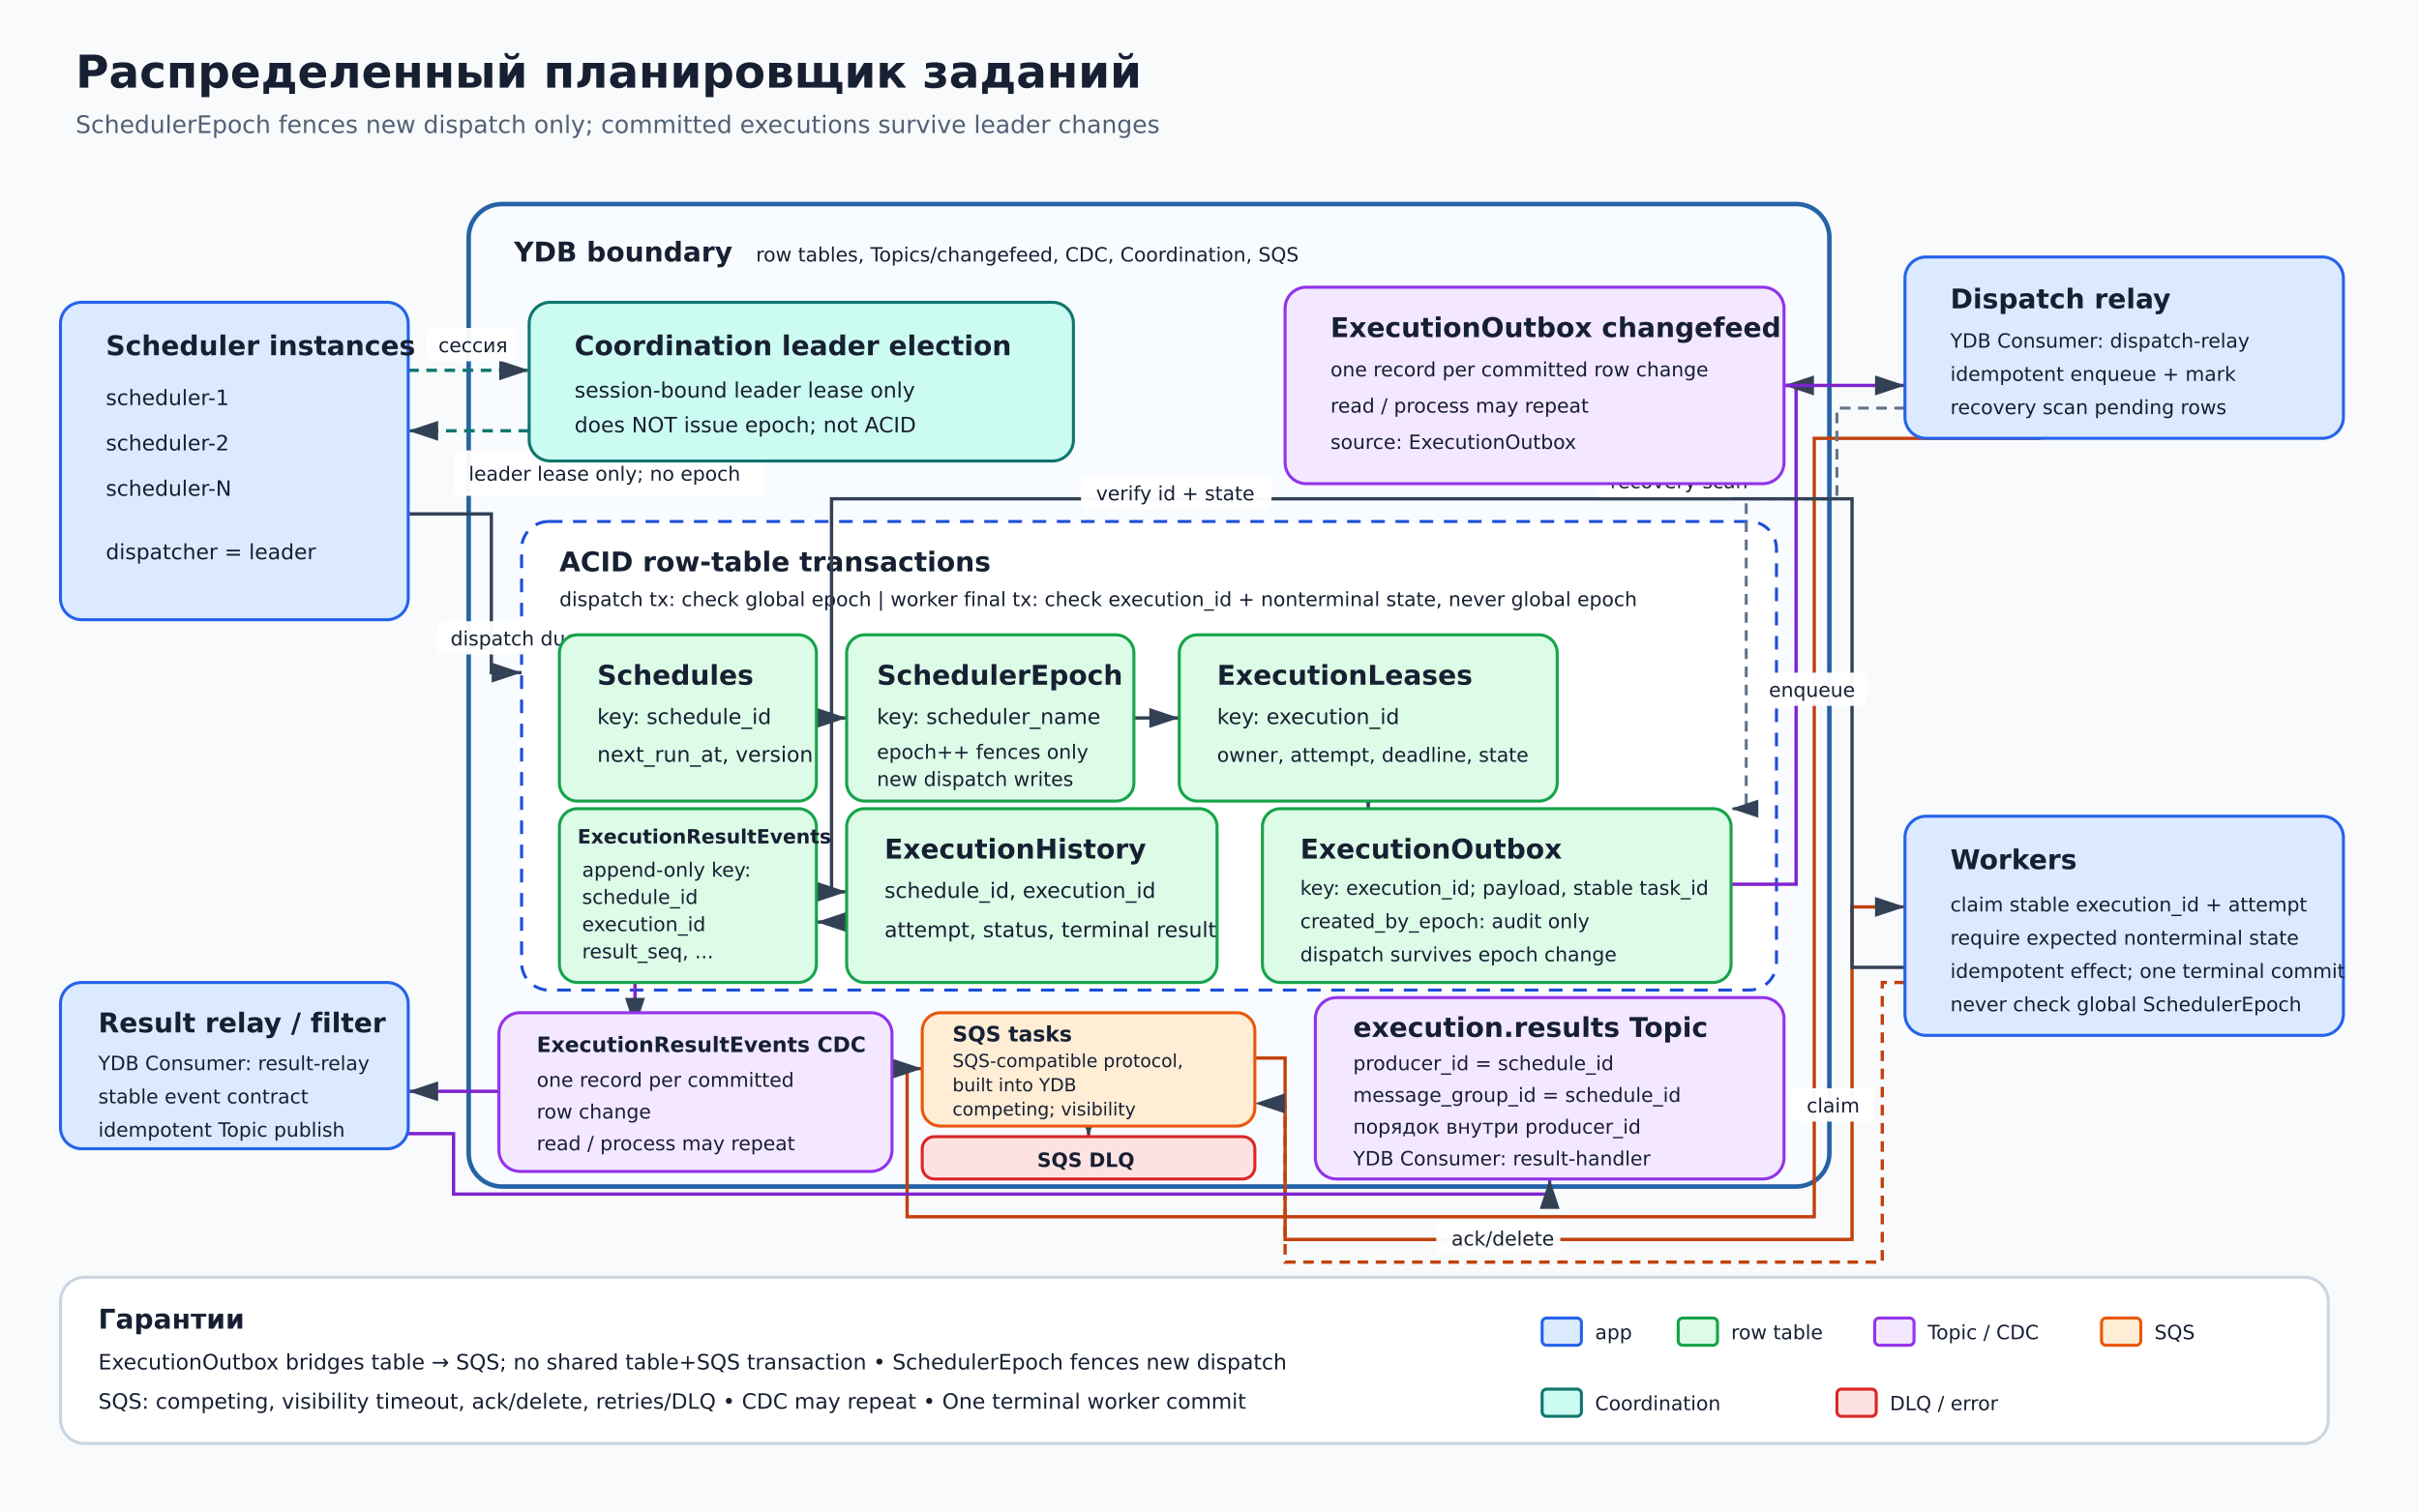
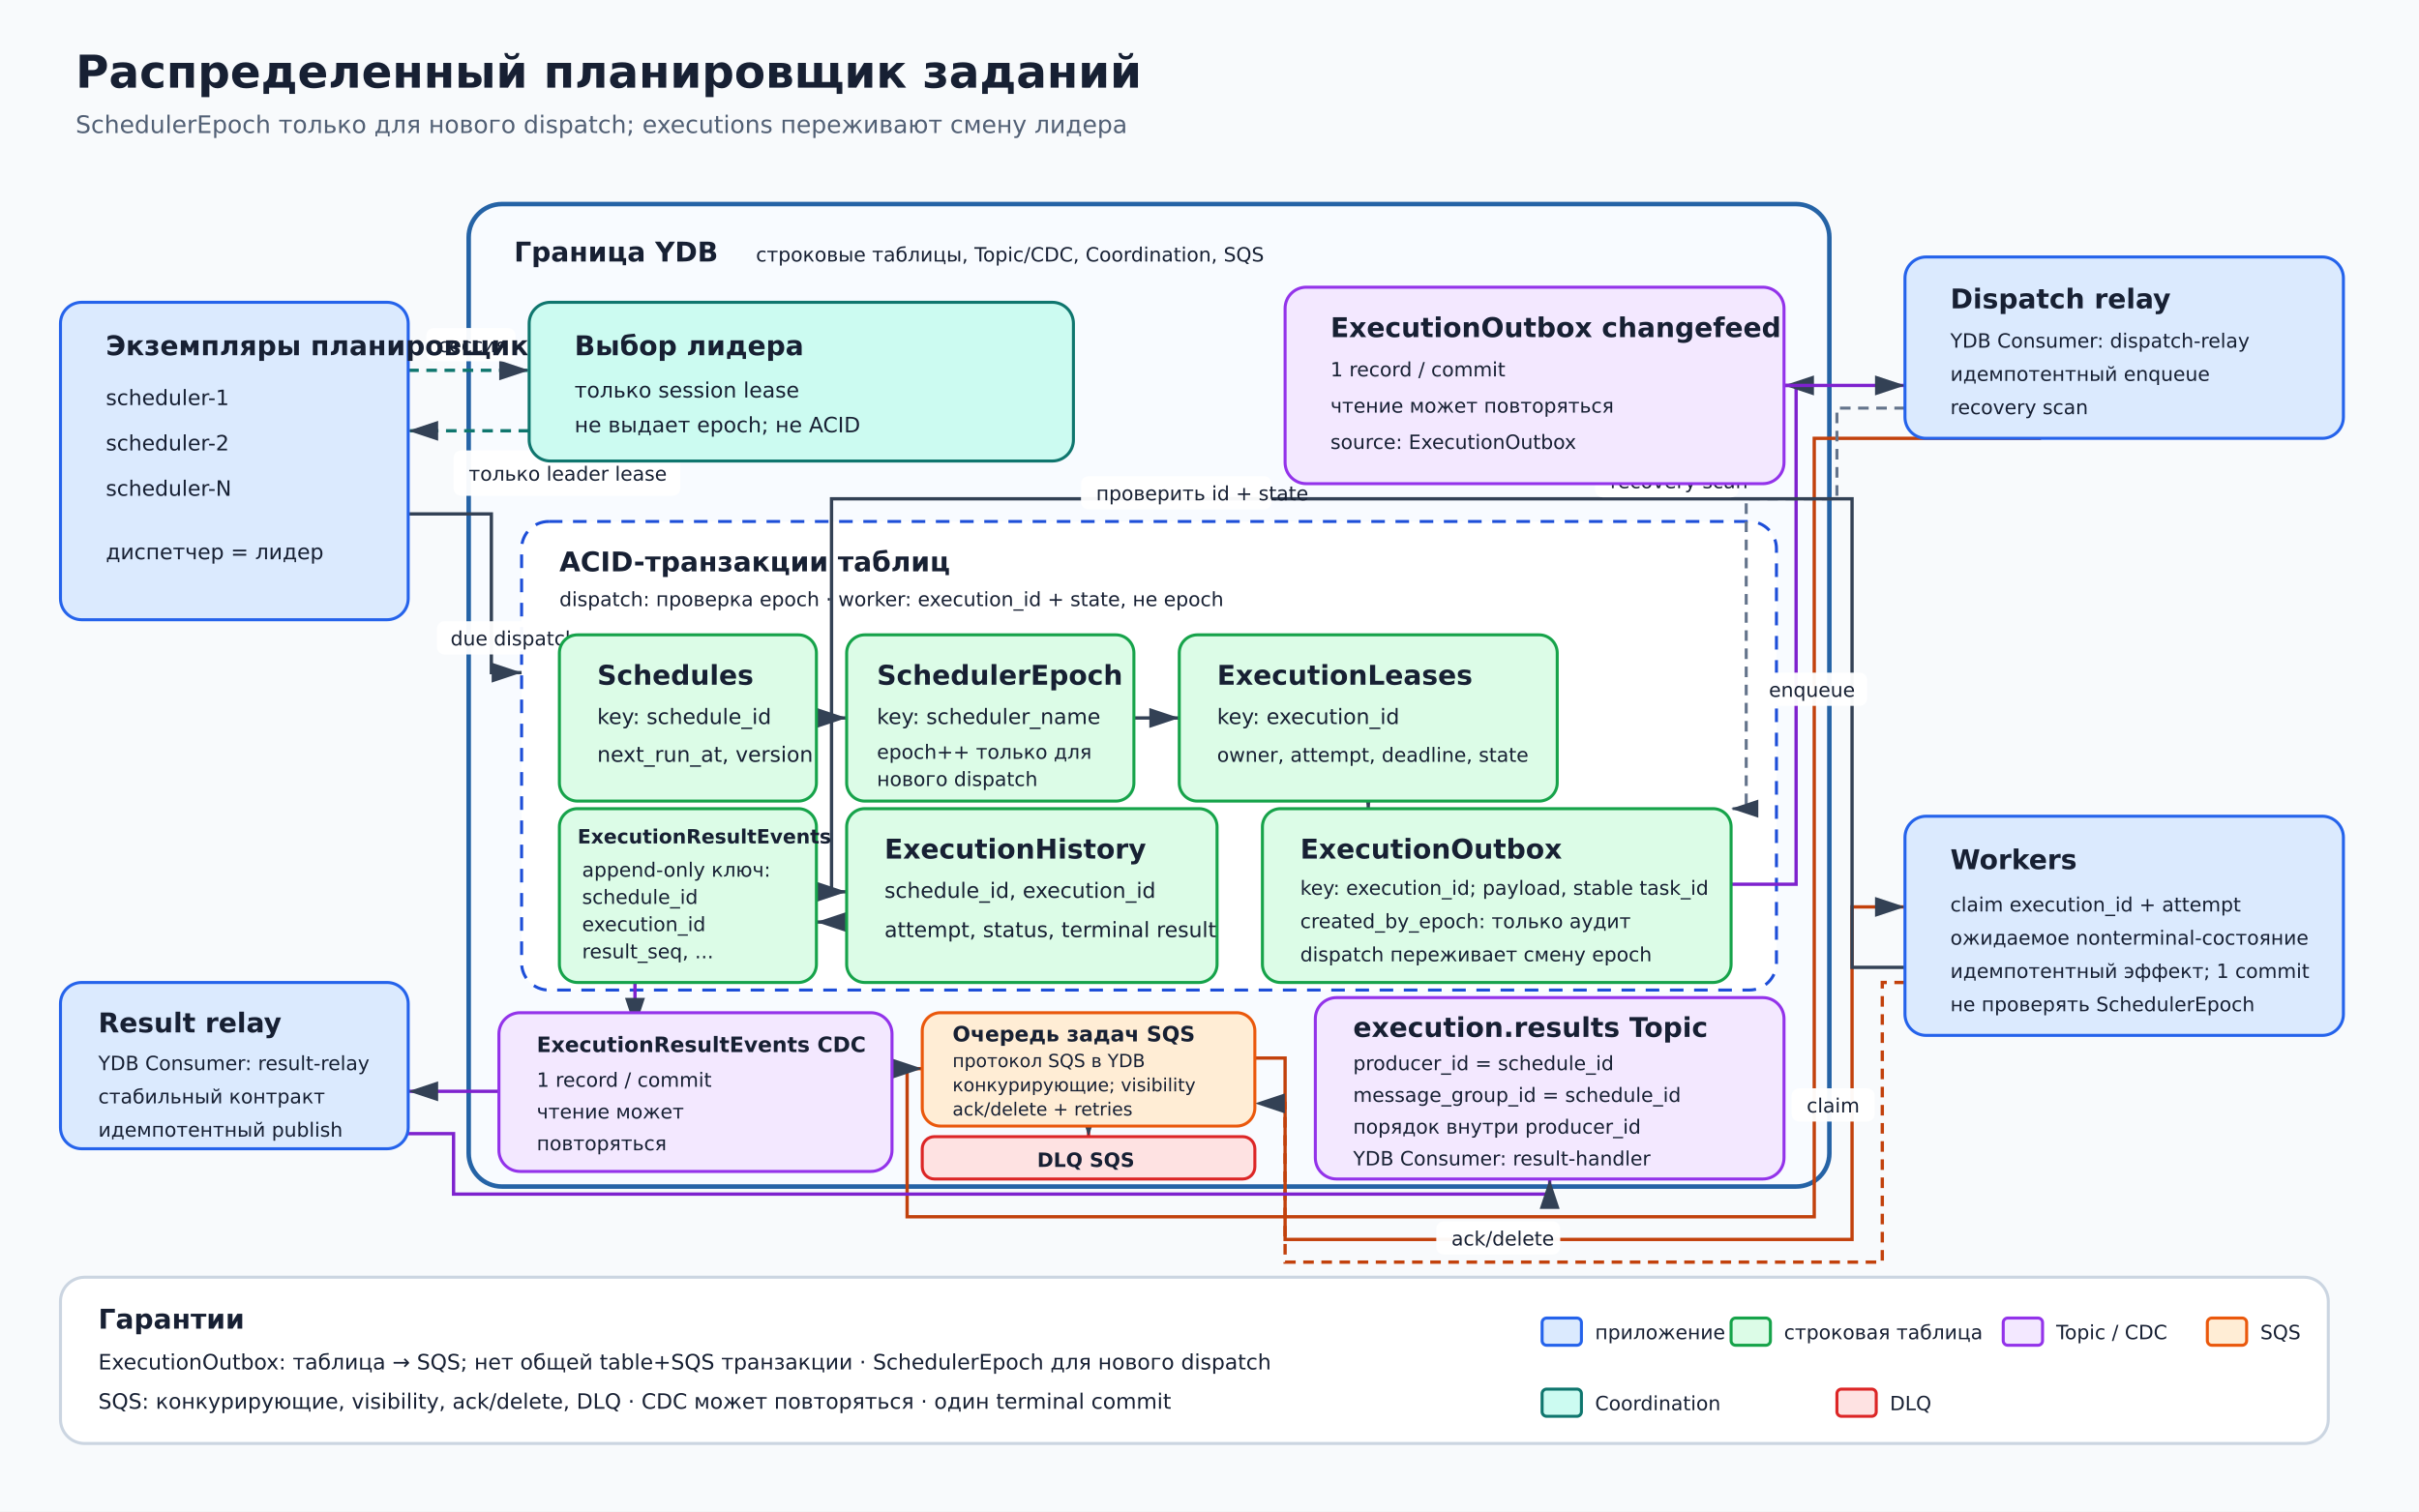
<svg xmlns="http://www.w3.org/2000/svg" version="1.1" viewBox="0 0 1600 1000" role="img" aria-labelledby="title desc">
  <defs>
    <marker id="arrow" markerWidth="10" markerHeight="10" refX="9" refY="3" orient="auto" markerUnits="strokeWidth">
      <path d="M0,0 L0,6 L9,3 z" fill="#334155" />
    </marker>
    <style>
      .txt { font-family: "DejaVu Sans", Arial, sans-serif; fill: #172033; }
      .title { font-size: 30px; font-weight: 700; }
      .subtitle { font-size: 16px; fill: #526075; }
      .box-title { font-size: 18px; font-weight: 700; }
      .body { font-size: 14px; }
      .small { font-size: 13px; }
      .tiny { font-size: 12px; }
      .boundary { fill: #f8fbff; stroke: #2563a6; stroke-width: 3; }
      .tx { fill: #ffffff; stroke: #1d4ed8; stroke-width: 2; stroke-dasharray: 9 7; }
      .app { fill: #dbeafe; stroke: #2563eb; stroke-width: 2; }
      .table { fill: #dcfce7; stroke: #16a34a; stroke-width: 2; }
      .topic { fill: #f3e8ff; stroke: #9333ea; stroke-width: 2; }
      .sqs { fill: #ffedd5; stroke: #ea580c; stroke-width: 2; }
      .coord { fill: #ccfbf1; stroke: #0f766e; stroke-width: 2; }
      .error { fill: #fee2e2; stroke: #dc2626; stroke-width: 2; }
      .flow { fill: none; stroke: #334155; stroke-width: 2.2; marker-end: url(#arrow); }
      .event { fill: none; stroke: #7e22ce; stroke-width: 2.2; marker-end: url(#arrow); }
      .queue { fill: none; stroke: #c2410c; stroke-width: 2.2; marker-end: url(#arrow); }
      .queue-ack { fill: none; stroke: #c2410c; stroke-width: 2.2; stroke-dasharray: 7 5; marker-end: url(#arrow); }
      .coord-flow { fill: none; stroke: #0f766e; stroke-width: 2.2; stroke-dasharray: 7 5; marker-end: url(#arrow); }
      .error-flow { fill: none; stroke: #dc2626; stroke-width: 2.2; marker-end: url(#arrow); }
      .recovery { fill: none; stroke: #64748b; stroke-width: 2; stroke-dasharray: 7 5; marker-end: url(#arrow); }
      .label-bg { fill: #ffffff; opacity: 0.96; }
    </style>
  </defs>
  <rect x="0" y="0" width="1600" height="1000" fill="#f8fafc" />
  <text class="txt title" x="50" y="58">Распределенный планировщик заданий</text>
-   <text class="txt subtitle" x="50" y="88">SchedulerEpoch fences new dispatch only; committed executions survive leader changes</text>
+   <text class="txt subtitle" x="50" y="88">SchedulerEpoch только для нового dispatch; executions переживают смену лидера</text>
  <rect class="boundary" x="310" y="135" width="900" height="650" rx="22" />
-   <text class="txt box-title" x="340" y="173">YDB boundary</text>
-   <text class="txt small" x="500" y="173">row tables, Topics/changefeed, CDC, Coordination, SQS</text>
+   <text class="txt box-title" x="340" y="173">Граница YDB</text>
+   <text class="txt small" x="500" y="173">строковые таблицы, Topic/CDC, Coordination, SQS</text>
  <rect class="tx" x="345" y="345" width="830" height="310" rx="18" />
-   <text class="txt box-title" x="370" y="378">ACID row-table transactions</text>
-   <text class="txt small" x="370" y="401">dispatch tx: check global epoch | worker final tx: check execution_id + nonterminal state, never global epoch</text>
+   <text class="txt box-title" x="370" y="378">ACID-транзакции таблиц</text>
+   <text class="txt small" x="370" y="401">dispatch: проверка epoch · worker: execution_id + state, не epoch</text>
  <path class="coord-flow" d="M270 245 H350" />
  <path class="coord-flow" d="M350 285 H290 V285 H270" />
  <path class="flow" d="M270 340 H325 V445 H345" />
  <path class="flow" d="M540 475 H560" />
  <path class="flow" d="M750 475 H780" />
  <path class="flow" d="M905 520 V535" />
  <path class="event" d="M1145 585 H1188 V255 H1180" />
  <path class="event" d="M1180 255 H1260" />
  <path class="queue" d="M1350 290 H1200 V805 H600 V707 H610" />
  <path class="recovery" d="M1260 270 H1215 V330 H1155 V535 H1145" />
  <path class="queue" d="M830 700 H850 V820 H1225 V600 H1260" />
  <path class="queue-ack" d="M1260 650 H1245 V835 H850 V730 H830" />
  <path class="error-flow" d="M720 745 V752" />
  <path class="flow" d="M1260 640 H1225 V330 H550 V590 H560" />
  <path class="flow" d="M560 610 H540" />
  <path class="event" d="M420 650 V680" />
  <path class="event" d="M330 722 H270" />
  <path class="event" d="M270 750 H300 V790 H1025 V780" />
  <rect class="label-bg" x="282" y="217" width="59" height="22" rx="5" />
  <text class="txt small" x="290" y="233">сессия</text>
-   <rect class="label-bg" x="300" y="298" width="205" height="30" rx="5" />
-   <text class="txt small" x="310" y="318">leader lease only; no epoch</text>
+   <rect class="label-bg" x="300" y="298" width="150" height="30" rx="5" />
+   <text class="txt small" x="310" y="318">только leader lease</text>
  <rect class="label-bg" x="289" y="411" width="111" height="22" rx="5" />
-   <text class="txt small" x="298" y="427">dispatch due</text>
+   <text class="txt small" x="298" y="427">due dispatch</text>
  <rect class="label-bg" x="1055" y="307" width="95" height="22" rx="5" />
  <text class="txt small" x="1065" y="323">recovery scan</text>
  <rect class="label-bg" x="715" y="315" width="126" height="22" rx="5" />
-   <text class="txt small" x="725" y="331">verify id + state</text>
+   <text class="txt small" x="725" y="331">проверить id + state</text>
  <rect class="label-bg" x="1160" y="445" width="75" height="22" rx="5" />
  <text class="txt small" x="1170" y="461">enqueue</text>
  <rect class="label-bg" x="1185" y="720" width="55" height="22" rx="5" />
  <text class="txt small" x="1195" y="736">claim</text>
  <rect class="label-bg" x="950" y="808" width="82" height="22" rx="5" />
  <text class="txt small" x="960" y="824">ack/delete</text>
  <rect class="app" x="40" y="200" width="230" height="210" rx="14" />
-   <text class="txt box-title" x="70" y="235">Scheduler instances</text>
+   <text class="txt box-title" x="70" y="235">Экземпляры планировщика</text>
  <text class="txt body" x="70" y="268">scheduler-1</text>
  <text class="txt body" x="70" y="298">scheduler-2</text>
  <text class="txt body" x="70" y="328">scheduler-N</text>
-   <text class="txt body" x="70" y="370">dispatcher = leader</text>
+   <text class="txt body" x="70" y="370">диспетчер = лидер</text>
  <rect class="coord" x="350" y="200" width="360" height="105" rx="14" />
-   <text class="txt box-title" x="380" y="235">Coordination leader election</text>
-   <text class="txt body" x="380" y="263">session-bound leader lease only</text>
-   <text class="txt body" x="380" y="286">does NOT issue epoch; not ACID</text>
+   <text class="txt box-title" x="380" y="235">Выбор лидера</text>
+   <text class="txt body" x="380" y="263">только session lease</text>
+   <text class="txt body" x="380" y="286">не выдает epoch; не ACID</text>
  <rect class="topic" x="850" y="190" width="330" height="130" rx="14" />
  <text class="txt box-title" x="880" y="223">ExecutionOutbox changefeed</text>
-   <text class="txt small" x="880" y="249">one record per committed row change</text>
-   <text class="txt small" x="880" y="273">read / process may repeat</text>
+   <text class="txt small" x="880" y="249">1 record / commit</text>
+   <text class="txt small" x="880" y="273">чтение может повторяться</text>
  <text class="txt small" x="880" y="297">source: ExecutionOutbox</text>
  <rect class="table" x="370" y="420" width="170" height="110" rx="12" />
  <text class="txt box-title" x="395" y="453">Schedules</text>
  <text class="txt body" x="395" y="479">key: schedule_id</text>
  <text class="txt body" x="395" y="504">next_run_at, version</text>
  <rect class="table" x="560" y="420" width="190" height="110" rx="12" />
  <text class="txt box-title" x="580" y="453">SchedulerEpoch</text>
  <text class="txt body" x="580" y="479">key: scheduler_name</text>
-   <text class="txt small" x="580" y="502">epoch++ fences only</text>
-   <text class="txt small" x="580" y="520">new dispatch writes</text>
+   <text class="txt small" x="580" y="502">epoch++ только для</text>
+   <text class="txt small" x="580" y="520">нового dispatch</text>
  <rect class="table" x="780" y="420" width="250" height="110" rx="12" />
  <text class="txt box-title" x="805" y="453">ExecutionLeases</text>
  <text class="txt body" x="805" y="479">key: execution_id</text>
  <text class="txt small" x="805" y="504">owner, attempt, deadline, state</text>
  <rect class="table" x="370" y="535" width="170" height="115" rx="12" />
  <text class="txt small" x="382" y="558" font-weight="700">ExecutionResultEvents</text>
-   <text class="txt small" x="385" y="580">append-only key:</text>
+   <text class="txt small" x="385" y="580">append-only ключ:</text>
  <text class="txt small" x="385" y="598">schedule_id</text>
  <text class="txt small" x="385" y="616">execution_id</text>
  <text class="txt small" x="385" y="634">result_seq, ...</text>
  <rect class="table" x="560" y="535" width="245" height="115" rx="12" />
  <text class="txt box-title" x="585" y="568">ExecutionHistory</text>
  <text class="txt body" x="585" y="594">schedule_id, execution_id</text>
  <text class="txt body" x="585" y="620">attempt, status, terminal result</text>
  <rect class="table" x="835" y="535" width="310" height="115" rx="12" />
  <text class="txt box-title" x="860" y="568">ExecutionOutbox</text>
  <text class="txt small" x="860" y="592">key: execution_id; payload, stable task_id</text>
-   <text class="txt small" x="860" y="614">created_by_epoch: audit only</text>
-   <text class="txt small" x="860" y="636">dispatch survives epoch change</text>
+   <text class="txt small" x="860" y="614">created_by_epoch: только аудит</text>
+   <text class="txt small" x="860" y="636">dispatch переживает смену epoch</text>
  <rect class="topic" x="330" y="670" width="260" height="105" rx="14" />
  <text class="txt body" x="355" y="696" font-weight="700">ExecutionResultEvents CDC</text>
-   <text class="txt small" x="355" y="719">one record per committed</text>
-   <text class="txt small" x="355" y="740">row change</text>
-   <text class="txt small" x="355" y="761">read / process may repeat</text>
+   <text class="txt small" x="355" y="719">1 record / commit</text>
+   <text class="txt small" x="355" y="740">чтение может</text>
+   <text class="txt small" x="355" y="761">повторяться</text>
  <rect class="topic" x="870" y="660" width="310" height="120" rx="14" />
  <text class="txt box-title" x="895" y="686">execution.results Topic</text>
  <text class="txt small" x="895" y="708">producer_id = schedule_id</text>
  <text class="txt small" x="895" y="729">message_group_id = schedule_id</text>
  <text class="txt small" x="895" y="750">порядок внутри producer_id</text>
  <text class="txt small" x="895" y="771">YDB Consumer: result-handler</text>
  <rect class="app" x="1260" y="170" width="290" height="120" rx="14" />
  <text class="txt box-title" x="1290" y="204">Dispatch relay</text>
  <text class="txt small" x="1290" y="230">YDB Consumer: dispatch-relay</text>
-   <text class="txt small" x="1290" y="252">idempotent enqueue + mark</text>
-   <text class="txt small" x="1290" y="274">recovery scan pending rows</text>
+   <text class="txt small" x="1290" y="252">идемпотентный enqueue</text>
+   <text class="txt small" x="1290" y="274">recovery scan</text>
  <rect class="sqs" x="610" y="670" width="220" height="75" rx="12" />
-   <text class="txt body" x="630" y="689" font-weight="700">SQS tasks</text>
-   <text class="txt tiny" x="630" y="706">SQS-compatible protocol,</text>
-   <text class="txt tiny" x="630" y="722">built into YDB</text>
-   <text class="txt tiny" x="630" y="738">competing; visibility</text>
+   <text class="txt body" x="630" y="689" font-weight="700">Очередь задач SQS</text>
+   <text class="txt tiny" x="630" y="706">протокол SQS в YDB</text>
+   <text class="txt tiny" x="630" y="722">конкурирующие; visibility</text>
+   <text class="txt tiny" x="630" y="738">ack/delete + retries</text>
  <rect class="error" x="610" y="752" width="220" height="28" rx="8" />
-   <text class="txt small" x="686" y="772" font-weight="700">SQS DLQ</text>
+   <text class="txt small" x="686" y="772" font-weight="700">DLQ SQS</text>
  <rect class="app" x="1260" y="540" width="290" height="145" rx="14" />
  <text class="txt box-title" x="1290" y="575">Workers</text>
-   <text class="txt small" x="1290" y="603">claim stable execution_id + attempt</text>
-   <text class="txt small" x="1290" y="625">require expected nonterminal state</text>
-   <text class="txt small" x="1290" y="647">idempotent effect; one terminal commit</text>
-   <text class="txt small" x="1290" y="669">never check global SchedulerEpoch</text>
+   <text class="txt small" x="1290" y="603">claim execution_id + attempt</text>
+   <text class="txt small" x="1290" y="625">ожидаемое nonterminal-состояние</text>
+   <text class="txt small" x="1290" y="647">идемпотентный эффект; 1 commit</text>
+   <text class="txt small" x="1290" y="669">не проверять SchedulerEpoch</text>
  <rect class="app" x="40" y="650" width="230" height="110" rx="14" />
-   <text class="txt box-title" x="65" y="683">Result relay / filter</text>
+   <text class="txt box-title" x="65" y="683">Result relay</text>
  <text class="txt small" x="65" y="708">YDB Consumer: result-relay</text>
-   <text class="txt small" x="65" y="730">stable event contract</text>
-   <text class="txt small" x="65" y="752">idempotent Topic publish</text>
+   <text class="txt small" x="65" y="730">стабильный контракт</text>
+   <text class="txt small" x="65" y="752">идемпотентный publish</text>
  <rect x="40" y="845" width="1500" height="110" rx="16" fill="#ffffff" stroke="#cbd5e1" stroke-width="2" />
  <text class="txt box-title" x="65" y="879">Гарантии</text>
-   <text class="txt body" x="65" y="906">ExecutionOutbox bridges table → SQS; no shared table+SQS transaction • SchedulerEpoch fences new dispatch</text>
-   <text class="txt body" x="65" y="932">SQS: competing, visibility timeout, ack/delete, retries/DLQ • CDC may repeat • One terminal worker commit</text>
+   <text class="txt body" x="65" y="906">ExecutionOutbox: таблица → SQS; нет общей table+SQS транзакции · SchedulerEpoch для нового dispatch</text>
+   <text class="txt body" x="65" y="932">SQS: конкурирующие, visibility, ack/delete, DLQ · CDC может повторяться · один terminal commit</text>
  <rect class="app" x="1020" y="872" width="26" height="18" rx="3" />
-   <text class="txt small" x="1055" y="886">app</text>
-   <rect class="table" x="1110" y="872" width="26" height="18" rx="3" />
-   <text class="txt small" x="1145" y="886">row table</text>
-   <rect class="topic" x="1240" y="872" width="26" height="18" rx="3" />
-   <text class="txt small" x="1275" y="886">Topic / CDC</text>
-   <rect class="sqs" x="1390" y="872" width="26" height="18" rx="3" />
-   <text class="txt small" x="1425" y="886">SQS</text>
+   <text class="txt small" x="1055" y="886">приложение</text>
+   <rect class="table" x="1145" y="872" width="26" height="18" rx="3" />
+   <text class="txt small" x="1180" y="886">строковая таблица</text>
+   <rect class="topic" x="1325" y="872" width="26" height="18" rx="3" />
+   <text class="txt small" x="1360" y="886">Topic / CDC</text>
+   <rect class="sqs" x="1460" y="872" width="26" height="18" rx="3" />
+   <text class="txt small" x="1495" y="886">SQS</text>
  <rect class="coord" x="1020" y="919" width="26" height="18" rx="3" />
  <text class="txt small" x="1055" y="933">Coordination</text>
  <rect class="error" x="1215" y="919" width="26" height="18" rx="3" />
-   <text class="txt small" x="1250" y="933">DLQ / error</text>
+   <text class="txt small" x="1250" y="933">DLQ</text>
</svg>
